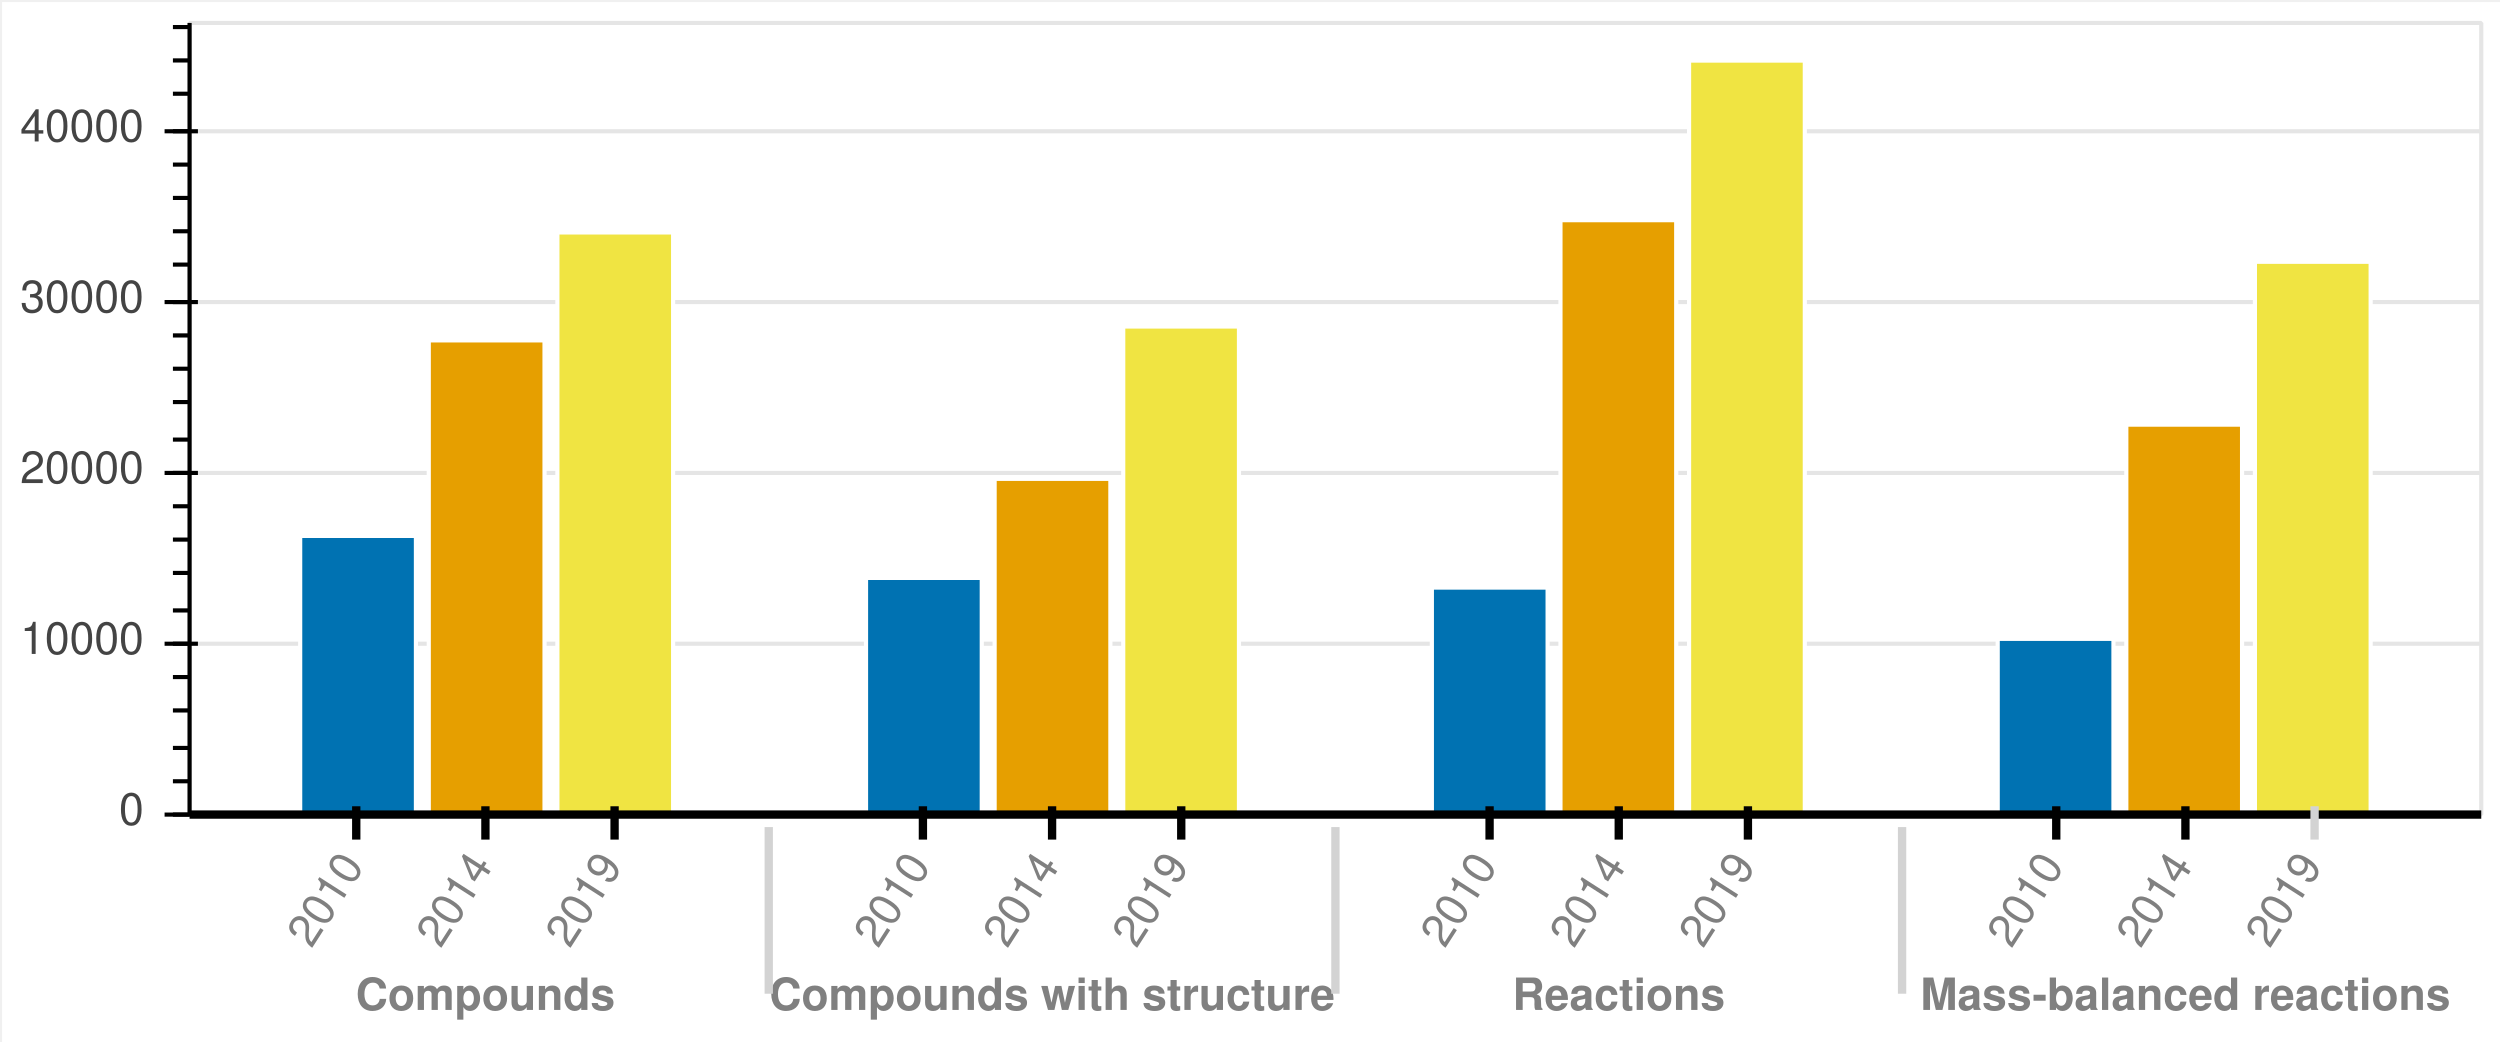
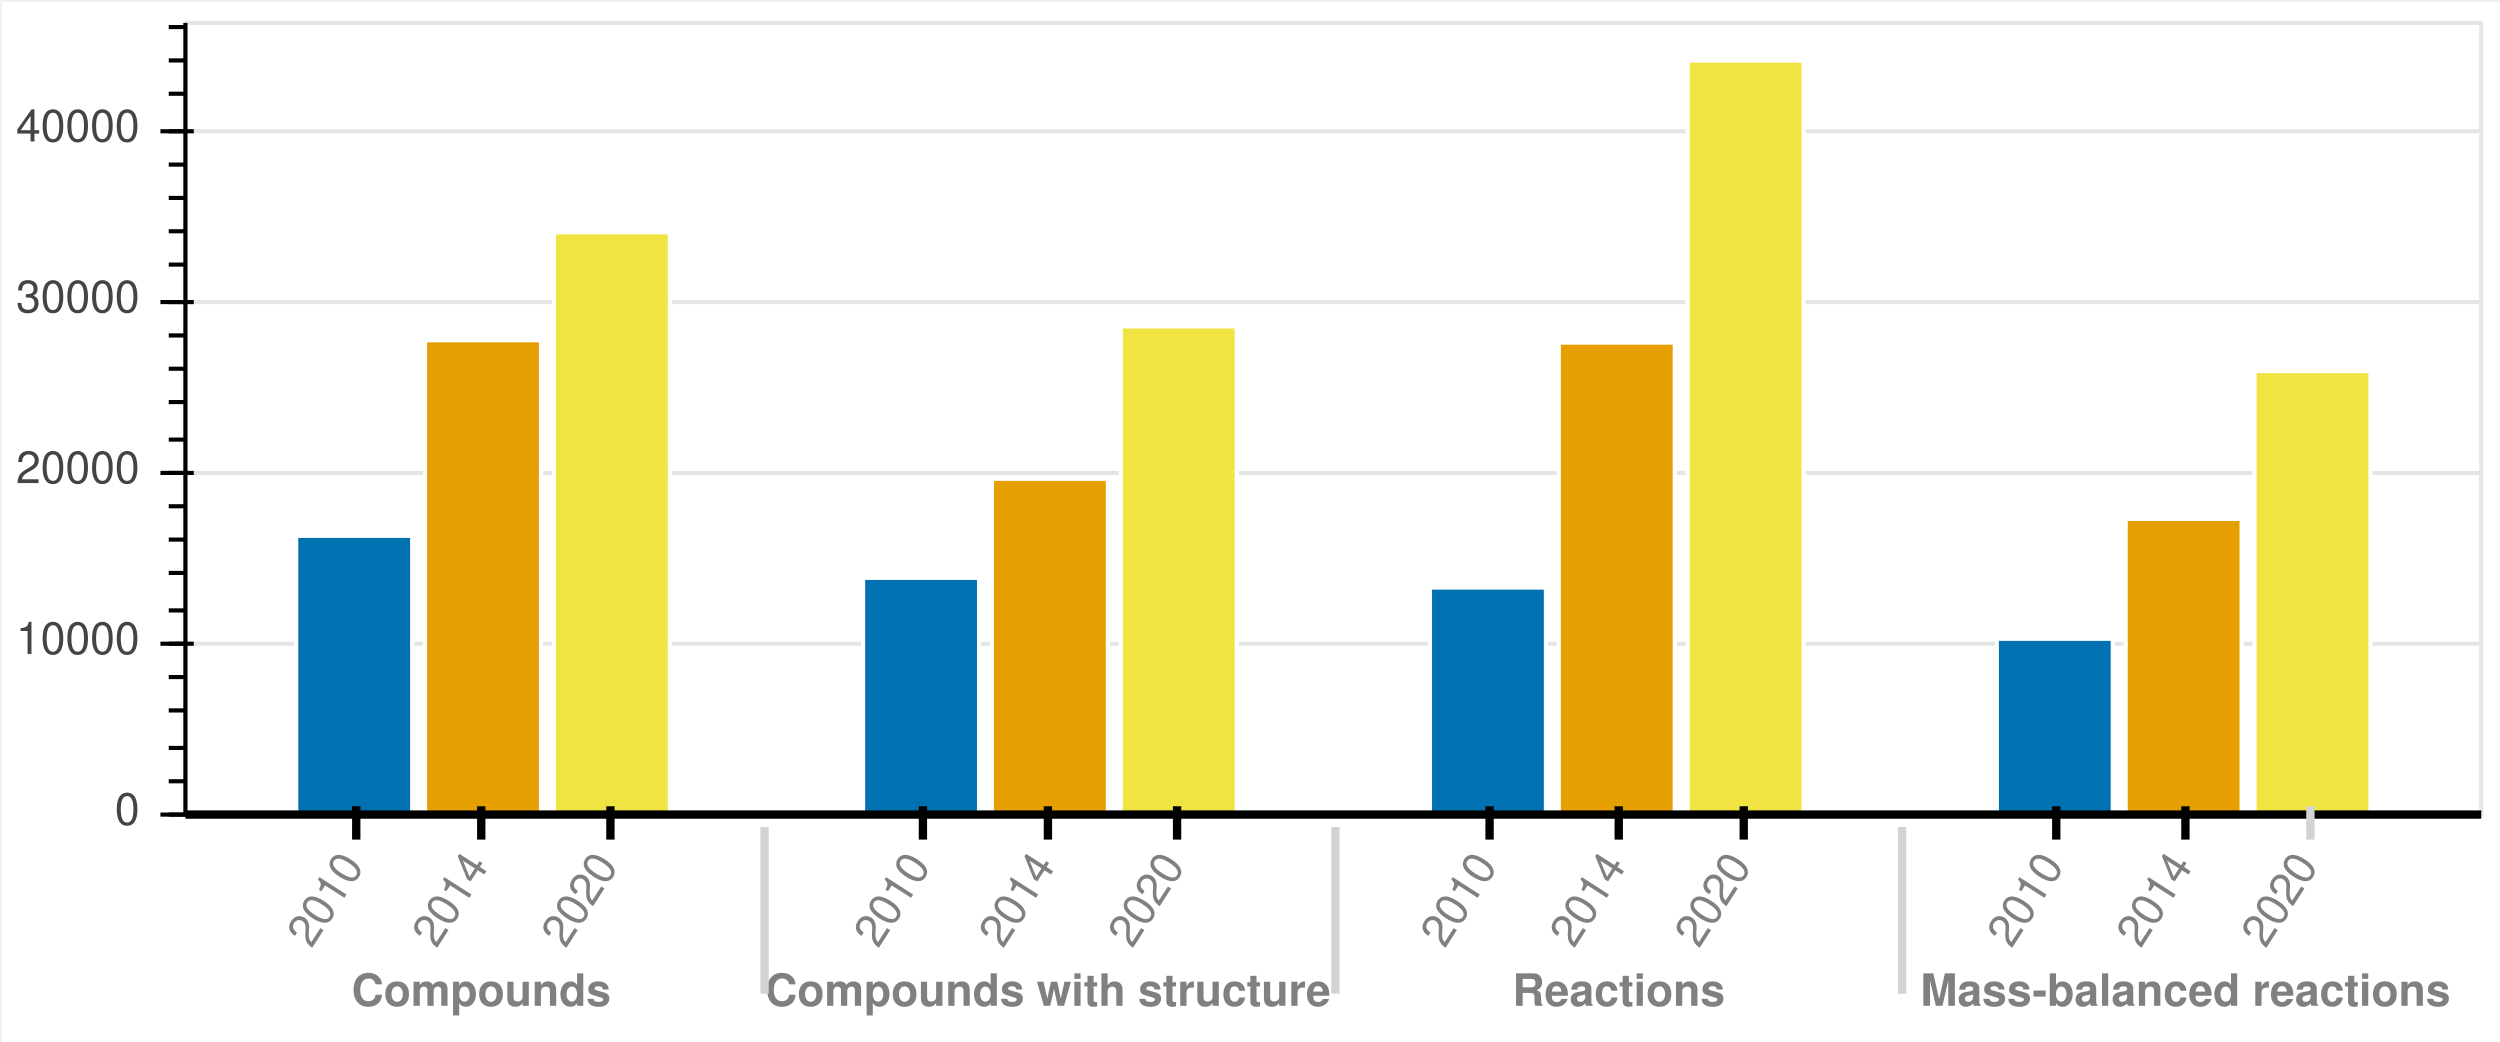
<svg xmlns="http://www.w3.org/2000/svg" version="1.1" width="600" height="250" style="width: 600px; height: 250px;">
  <defs>
-     <clipPath id="TEbctsKCoUQe">
-       <path fill="none" stroke="none" d=" M 45 5 L 595 5 L 595 195 L 45 195 L 45 5 Z" />
+     <clipPath id="lcoWHHtOFInU">
+       <path fill="none" stroke="none" d=" M 44 5 L 595 5 L 595 195 L 44 195 L 44 5 Z" />
    </clipPath>
-     <clipPath id="WibqmFHeWomR">
-       <path fill="none" stroke="none" d=" M 45 5 L 595 5 L 595 195 L 45 195 L 45 5 Z" />
+     <clipPath id="kRiqZhqkDnzp">
+       <path fill="none" stroke="none" d=" M 44 5 L 595 5 L 595 195 L 44 195 L 44 5 Z" />
    </clipPath>
-     <clipPath id="EgQbxJHkvUkV">
-       <path fill="none" stroke="none" d=" M 45 5 L 595 5 L 595 195 L 45 195 L 45 5 Z" />
+     <clipPath id="cQqdzFiLgSXX">
+       <path fill="none" stroke="none" d=" M 44 5 L 595 5 L 595 195 L 44 195 L 44 5 Z" />
    </clipPath>
  </defs>
  <g>
    <g transform="scale(1,1) translate(0.5,0.5)">
      <rect fill="#FFFFFF" stroke="none" x="0" y="0" width="600" height="250" />
      <g>
-         <rect fill="none" stroke="#e5e5e5" x="45" y="5" width="550" height="190" stroke-linejoin="bevel" stroke-miterlimit="10" />
+         <rect fill="none" stroke="#e5e5e5" x="44" y="5" width="551" height="190" stroke-linejoin="bevel" stroke-miterlimit="10" />
      </g>
-       <g clip-path="url(#TEbctsKCoUQe)">
+       <g clip-path="url(#lcoWHHtOFInU)">
        <g>
          <g />
        </g>
      </g>
-       <g clip-path="url(#WibqmFHeWomR)">
+       <g clip-path="url(#kRiqZhqkDnzp)">
        <g>
          <g>
-             <path fill="none" stroke="#e5e5e5" paint-order="fill stroke markers" d=" M 45 154 L 595 154" stroke-linejoin="bevel" stroke-miterlimit="10" />
-             <path fill="none" stroke="#e5e5e5" paint-order="fill stroke markers" d=" M 45 113 L 595 113" stroke-linejoin="bevel" stroke-miterlimit="10" />
-             <path fill="none" stroke="#e5e5e5" paint-order="fill stroke markers" d=" M 45 72 L 595 72" stroke-linejoin="bevel" stroke-miterlimit="10" />
-             <path fill="none" stroke="#e5e5e5" paint-order="fill stroke markers" d=" M 45 31 L 595 31" stroke-linejoin="bevel" stroke-miterlimit="10" />
+             <path fill="none" stroke="#e5e5e5" paint-order="fill stroke markers" d=" M 44 154 L 595 154" stroke-linejoin="bevel" stroke-miterlimit="10" />
+             <path fill="none" stroke="#e5e5e5" paint-order="fill stroke markers" d=" M 44 113 L 595 113" stroke-linejoin="bevel" stroke-miterlimit="10" />
+             <path fill="none" stroke="#e5e5e5" paint-order="fill stroke markers" d=" M 44 72 L 595 72" stroke-linejoin="bevel" stroke-miterlimit="10" />
+             <path fill="none" stroke="#e5e5e5" paint-order="fill stroke markers" d=" M 44 31 L 595 31" stroke-linejoin="bevel" stroke-miterlimit="10" />
          </g>
        </g>
      </g>
-       <g clip-path="url(#EgQbxJHkvUkV)">
+       <g clip-path="url(#cQqdzFiLgSXX)">
        <g>
          <g>
            <path fill="none" stroke="none" />
-             <path fill="#0072B2" stroke="none" paint-order="stroke fill markers" d=" M 71.543 128.115 L 99.321 128.115 L 99.321 195 L 71.543 195 L 71.543 128.115 Z" />
-             <path fill="none" stroke="white" paint-order="fill stroke markers" d=" M 71.543 128.115 L 99.321 128.115 L 99.321 195 L 71.543 195 L 71.543 128.115 Z" stroke-linejoin="bevel" stroke-miterlimit="10" />
-             <path fill="#E69F00" stroke="none" paint-order="stroke fill markers" d=" M 102.407 81.187 L 130.185 81.187 L 130.185 195 L 102.407 195 L 102.407 81.187 Z" />
-             <path fill="none" stroke="white" paint-order="fill stroke markers" d=" M 102.407 81.187 L 130.185 81.187 L 130.185 195 L 102.407 195 L 102.407 81.187 Z" stroke-linejoin="bevel" stroke-miterlimit="10" />
-             <path fill="#F0E442" stroke="none" paint-order="stroke fill markers" d=" M 133.272 55.292 L 161.049 55.292 L 161.049 195 L 133.272 195 L 133.272 55.292 Z" />
-             <path fill="none" stroke="white" paint-order="fill stroke markers" d=" M 133.272 55.292 L 161.049 55.292 L 161.049 195 L 133.272 195 L 133.272 55.292 Z" stroke-linejoin="bevel" stroke-miterlimit="10" />
-             <path fill="#0072B2" stroke="none" paint-order="stroke fill markers" d=" M 207.346 138.2 L 235.123 138.2 L 235.123 195 L 207.346 195 L 207.346 138.2 Z" />
-             <path fill="none" stroke="white" paint-order="fill stroke markers" d=" M 207.346 138.2 L 235.123 138.2 L 235.123 195 L 207.346 195 L 207.346 138.2 Z" stroke-linejoin="bevel" stroke-miterlimit="10" />
-             <path fill="#E69F00" stroke="none" paint-order="stroke fill markers" d=" M 238.21 114.43 L 265.988 114.43 L 265.988 195 L 238.21 195 L 238.21 114.43 Z" />
-             <path fill="none" stroke="white" paint-order="fill stroke markers" d=" M 238.21 114.43 L 265.988 114.43 L 265.988 195 L 238.21 195 L 238.21 114.43 Z" stroke-linejoin="bevel" stroke-miterlimit="10" />
-             <path fill="#F0E442" stroke="none" paint-order="stroke fill markers" d=" M 269.074 77.862 L 296.852 77.862 L 296.852 195 L 269.074 195 L 269.074 77.862 Z" />
-             <path fill="none" stroke="white" paint-order="fill stroke markers" d=" M 269.074 77.862 L 296.852 77.862 L 296.852 195 L 269.074 195 L 269.074 77.862 Z" stroke-linejoin="bevel" stroke-miterlimit="10" />
-             <path fill="#0072B2" stroke="none" paint-order="stroke fill markers" d=" M 343.148 140.518 L 370.926 140.518 L 370.926 195 L 343.148 195 L 343.148 140.518 Z" />
-             <path fill="none" stroke="white" paint-order="fill stroke markers" d=" M 343.148 140.518 L 370.926 140.518 L 370.926 195 L 343.148 195 L 343.148 140.518 Z" stroke-linejoin="bevel" stroke-miterlimit="10" />
-             <path fill="#E69F00" stroke="none" paint-order="stroke fill markers" d=" M 374.012 52.346 L 401.79 52.346 L 401.79 195 L 374.012 195 L 374.012 52.346 Z" />
-             <path fill="none" stroke="white" paint-order="fill stroke markers" d=" M 374.012 52.346 L 401.79 52.346 L 401.79 195 L 374.012 195 L 374.012 52.346 Z" stroke-linejoin="bevel" stroke-miterlimit="10" />
-             <path fill="#F0E442" stroke="none" paint-order="stroke fill markers" d=" M 404.877 14.048 L 432.654 14.048 L 432.654 195 L 404.877 195 L 404.877 14.048 Z" />
-             <path fill="none" stroke="white" paint-order="fill stroke markers" d=" M 404.877 14.048 L 432.654 14.048 L 432.654 195 L 404.877 195 L 404.877 14.048 Z" stroke-linejoin="bevel" stroke-miterlimit="10" />
-             <path fill="#0072B2" stroke="none" paint-order="stroke fill markers" d=" M 478.951 152.823 L 506.728 152.823 L 506.728 195 L 478.951 195 L 478.951 152.823 Z" />
-             <path fill="none" stroke="white" paint-order="fill stroke markers" d=" M 478.951 152.823 L 506.728 152.823 L 506.728 195 L 478.951 195 L 478.951 152.823 Z" stroke-linejoin="bevel" stroke-miterlimit="10" />
-             <path fill="#E69F00" stroke="none" paint-order="stroke fill markers" d=" M 509.815 101.411 L 537.593 101.411 L 537.593 195 L 509.815 195 L 509.815 101.411 Z" />
-             <path fill="none" stroke="white" paint-order="fill stroke markers" d=" M 509.815 101.411 L 537.593 101.411 L 537.593 195 L 509.815 195 L 509.815 101.411 Z" stroke-linejoin="bevel" stroke-miterlimit="10" />
-             <path fill="#F0E442" stroke="none" paint-order="stroke fill markers" d=" M 540.679 62.336 L 568.457 62.336 L 568.457 195 L 540.679 195 L 540.679 62.336 Z" />
-             <path fill="none" stroke="white" paint-order="fill stroke markers" d=" M 540.679 62.336 L 568.457 62.336 L 568.457 195 L 540.679 195 L 540.679 62.336 Z" stroke-linejoin="bevel" stroke-miterlimit="10" />
+             <path fill="#0072B2" stroke="none" paint-order="stroke fill markers" d=" M 70.591 128.099 L 98.42 128.099 L 98.42 195 L 70.591 195 L 70.591 128.099 Z" />
+             <path fill="none" stroke="white" paint-order="fill stroke markers" d=" M 70.591 128.099 L 98.42 128.099 L 98.42 195 L 70.591 195 L 70.591 128.099 Z" stroke-linejoin="bevel" stroke-miterlimit="10" />
+             <path fill="#E69F00" stroke="none" paint-order="stroke fill markers" d=" M 101.512 81.159 L 129.34 81.159 L 129.34 195 L 101.512 195 L 101.512 81.159 Z" />
+             <path fill="none" stroke="white" paint-order="fill stroke markers" d=" M 101.512 81.159 L 129.34 81.159 L 129.34 195 L 101.512 195 L 101.512 81.159 Z" stroke-linejoin="bevel" stroke-miterlimit="10" />
+             <path fill="#F0E442" stroke="none" paint-order="stroke fill markers" d=" M 132.432 55.257 L 160.26 55.257 L 160.26 195 L 132.432 195 L 132.432 55.257 Z" />
+             <path fill="none" stroke="white" paint-order="fill stroke markers" d=" M 132.432 55.257 L 160.26 55.257 L 160.26 195 L 132.432 195 L 132.432 55.257 Z" stroke-linejoin="bevel" stroke-miterlimit="10" />
+             <path fill="#0072B2" stroke="none" paint-order="stroke fill markers" d=" M 206.641 138.186 L 234.469 138.186 L 234.469 195 L 206.641 195 L 206.641 138.186 Z" />
+             <path fill="none" stroke="white" paint-order="fill stroke markers" d=" M 206.641 138.186 L 234.469 138.186 L 234.469 195 L 206.641 195 L 206.641 138.186 Z" stroke-linejoin="bevel" stroke-miterlimit="10" />
+             <path fill="#E69F00" stroke="none" paint-order="stroke fill markers" d=" M 237.561 114.41 L 265.389 114.41 L 265.389 195 L 237.561 195 L 237.561 114.41 Z" />
+             <path fill="none" stroke="white" paint-order="fill stroke markers" d=" M 237.561 114.41 L 265.389 114.41 L 265.389 195 L 237.561 195 L 237.561 114.41 Z" stroke-linejoin="bevel" stroke-miterlimit="10" />
+             <path fill="#F0E442" stroke="none" paint-order="stroke fill markers" d=" M 268.481 77.833 L 296.31 77.833 L 296.31 195 L 268.481 195 L 268.481 77.833 Z" />
+             <path fill="none" stroke="white" paint-order="fill stroke markers" d=" M 268.481 77.833 L 296.31 77.833 L 296.31 195 L 268.481 195 L 268.481 77.833 Z" stroke-linejoin="bevel" stroke-miterlimit="10" />
+             <path fill="#0072B2" stroke="none" paint-order="stroke fill markers" d=" M 342.69 140.505 L 370.519 140.505 L 370.519 195 L 342.69 195 L 342.69 140.505 Z" />
+             <path fill="none" stroke="white" paint-order="fill stroke markers" d=" M 342.69 140.505 L 370.519 140.505 L 370.519 195 L 342.69 195 L 342.69 140.505 Z" stroke-linejoin="bevel" stroke-miterlimit="10" />
+             <path fill="#E69F00" stroke="none" paint-order="stroke fill markers" d=" M 373.611 81.718 L 401.439 81.718 L 401.439 195 L 373.611 195 L 373.611 81.718 Z" />
+             <path fill="none" stroke="white" paint-order="fill stroke markers" d=" M 373.611 81.718 L 401.439 81.718 L 401.439 195 L 373.611 195 L 373.611 81.718 Z" stroke-linejoin="bevel" stroke-miterlimit="10" />
+             <path fill="#F0E442" stroke="none" paint-order="stroke fill markers" d=" M 404.531 14.048 L 432.359 14.048 L 432.359 195 L 404.531 195 L 404.531 14.048 Z" />
+             <path fill="none" stroke="white" paint-order="fill stroke markers" d=" M 404.531 14.048 L 432.359 14.048 L 432.359 195 L 404.531 195 L 404.531 14.048 Z" stroke-linejoin="bevel" stroke-miterlimit="10" />
+             <path fill="#0072B2" stroke="none" paint-order="stroke fill markers" d=" M 478.74 152.812 L 506.568 152.812 L 506.568 195 L 478.74 195 L 478.74 152.812 Z" />
+             <path fill="none" stroke="white" paint-order="fill stroke markers" d=" M 478.74 152.812 L 506.568 152.812 L 506.568 195 L 478.74 195 L 478.74 152.812 Z" stroke-linejoin="bevel" stroke-miterlimit="10" />
+             <path fill="#E69F00" stroke="none" paint-order="stroke fill markers" d=" M 509.66 124.033 L 537.488 124.033 L 537.488 195 L 509.66 195 L 509.66 124.033 Z" />
+             <path fill="none" stroke="white" paint-order="fill stroke markers" d=" M 509.66 124.033 L 537.488 124.033 L 537.488 195 L 509.66 195 L 509.66 124.033 Z" stroke-linejoin="bevel" stroke-miterlimit="10" />
+             <path fill="#F0E442" stroke="none" paint-order="stroke fill markers" d=" M 540.58 88.558 L 568.409 88.558 L 568.409 195 L 540.58 195 L 540.58 88.558 Z" />
+             <path fill="none" stroke="white" paint-order="fill stroke markers" d=" M 540.58 88.558 L 568.409 88.558 L 568.409 195 L 540.58 195 L 540.58 88.558 Z" stroke-linejoin="bevel" stroke-miterlimit="10" />
          </g>
        </g>
      </g>
      <g>
        <g fill="grey" stroke="lightgrey" stroke-linejoin="bevel" stroke-miterlimit="10" stroke-width="2">
-           <path fill="none" stroke="black" paint-order="fill stroke markers" d=" M 45 195 L 595 195" stroke-linejoin="bevel" stroke-miterlimit="10" />
+           <path fill="none" stroke="black" paint-order="fill stroke markers" d=" M 44 195 L 595 195" stroke-linejoin="bevel" stroke-miterlimit="10" />
          <path fill="none" stroke="black" paint-order="fill stroke markers" d=" M 85 201 L 85 193" stroke-linejoin="bevel" stroke-miterlimit="10" />
-           <path fill="none" stroke="black" paint-order="fill stroke markers" d=" M 116 201 L 116 193" stroke-linejoin="bevel" stroke-miterlimit="10" />
-           <path fill="none" stroke="black" paint-order="fill stroke markers" d=" M 147 201 L 147 193" stroke-linejoin="bevel" stroke-miterlimit="10" />
+           <path fill="none" stroke="black" paint-order="fill stroke markers" d=" M 115 201 L 115 193" stroke-linejoin="bevel" stroke-miterlimit="10" />
+           <path fill="none" stroke="black" paint-order="fill stroke markers" d=" M 146 201 L 146 193" stroke-linejoin="bevel" stroke-miterlimit="10" />
          <path fill="none" stroke="black" paint-order="fill stroke markers" d=" M 221 201 L 221 193" stroke-linejoin="bevel" stroke-miterlimit="10" />
-           <path fill="none" stroke="black" paint-order="fill stroke markers" d=" M 252 201 L 252 193" stroke-linejoin="bevel" stroke-miterlimit="10" />
-           <path fill="none" stroke="black" paint-order="fill stroke markers" d=" M 283 201 L 283 193" stroke-linejoin="bevel" stroke-miterlimit="10" />
+           <path fill="none" stroke="black" paint-order="fill stroke markers" d=" M 251 201 L 251 193" stroke-linejoin="bevel" stroke-miterlimit="10" />
+           <path fill="none" stroke="black" paint-order="fill stroke markers" d=" M 282 201 L 282 193" stroke-linejoin="bevel" stroke-miterlimit="10" />
          <path fill="none" stroke="black" paint-order="fill stroke markers" d=" M 357 201 L 357 193" stroke-linejoin="bevel" stroke-miterlimit="10" />
          <path fill="none" stroke="black" paint-order="fill stroke markers" d=" M 388 201 L 388 193" stroke-linejoin="bevel" stroke-miterlimit="10" />
-           <path fill="none" stroke="black" paint-order="fill stroke markers" d=" M 419 201 L 419 193" stroke-linejoin="bevel" stroke-miterlimit="10" />
+           <path fill="none" stroke="black" paint-order="fill stroke markers" d=" M 418 201 L 418 193" stroke-linejoin="bevel" stroke-miterlimit="10" />
          <path fill="none" stroke="black" paint-order="fill stroke markers" d=" M 493 201 L 493 193" stroke-linejoin="bevel" stroke-miterlimit="10" />
          <path fill="none" stroke="black" paint-order="fill stroke markers" d=" M 524 201 L 524 193" stroke-linejoin="bevel" stroke-miterlimit="10" />
-           <path fill="" stroke="" paint-order="fill stroke markers" d=" M 555 201 L 555 193" stroke-linejoin="bevel" stroke-miterlimit="10" />
+           <path fill="" stroke="" paint-order="fill stroke markers" d=" M 554 201 L 554 193" stroke-linejoin="bevel" stroke-miterlimit="10" />
          <g transform="translate(85,206) rotate(-57.29578,0,0)">
            <text fill="" stroke="none" font-family="helvetica" font-size="8pt" font-style="normal" font-weight="normal" text-decoration="normal" x="0" y="0" text-anchor="end" dominant-baseline="central">2010</text>
-             <g transform="rotate(57.29578,0,0) translate(-85,-206) translate(116,206) rotate(-57.29578,0,0)">
+             <g transform="rotate(57.29578,0,0) translate(-85,-206) translate(115,206) rotate(-57.29578,0,0)">
              <text fill="" stroke="none" font-family="helvetica" font-size="8pt" font-style="normal" font-weight="normal" text-decoration="normal" x="0" y="0" text-anchor="end" dominant-baseline="central">2014</text>
-               <g transform="rotate(57.29578,0,0) translate(-116,-206) translate(147,206) rotate(-57.29578,0,0)">
-                 <text fill="" stroke="none" font-family="helvetica" font-size="8pt" font-style="normal" font-weight="normal" text-decoration="normal" x="0" y="0" text-anchor="end" dominant-baseline="central">2019</text>
-                 <g transform="rotate(57.29578,0,0) translate(-147,-206) translate(221,206) rotate(-57.29578,0,0)">
+               <g transform="rotate(57.29578,0,0) translate(-115,-206) translate(146,206) rotate(-57.29578,0,0)">
+                 <text fill="" stroke="none" font-family="helvetica" font-size="8pt" font-style="normal" font-weight="normal" text-decoration="normal" x="0" y="0" text-anchor="end" dominant-baseline="central">2020</text>
+                 <g transform="rotate(57.29578,0,0) translate(-146,-206) translate(221,206) rotate(-57.29578,0,0)">
                  <text fill="" stroke="none" font-family="helvetica" font-size="8pt" font-style="normal" font-weight="normal" text-decoration="normal" x="0" y="0" text-anchor="end" dominant-baseline="central">2010</text>
-                   <g transform="rotate(57.29578,0,0) translate(-221,-206) translate(252,206) rotate(-57.29578,0,0)">
+                   <g transform="rotate(57.29578,0,0) translate(-221,-206) translate(251,206) rotate(-57.29578,0,0)">
                    <text fill="" stroke="none" font-family="helvetica" font-size="8pt" font-style="normal" font-weight="normal" text-decoration="normal" x="0" y="0" text-anchor="end" dominant-baseline="central">2014</text>
-                     <g transform="rotate(57.29578,0,0) translate(-252,-206) translate(283,206) rotate(-57.29578,0,0)">
-                       <text fill="" stroke="none" font-family="helvetica" font-size="8pt" font-style="normal" font-weight="normal" text-decoration="normal" x="0" y="0" text-anchor="end" dominant-baseline="central">2019</text>
-                       <g transform="rotate(57.29578,0,0) translate(-283,-206) translate(357,206) rotate(-57.29578,0,0)">
+                     <g transform="rotate(57.29578,0,0) translate(-251,-206) translate(282,206) rotate(-57.29578,0,0)">
+                       <text fill="" stroke="none" font-family="helvetica" font-size="8pt" font-style="normal" font-weight="normal" text-decoration="normal" x="0" y="0" text-anchor="end" dominant-baseline="central">2020</text>
+                       <g transform="rotate(57.29578,0,0) translate(-282,-206) translate(357,206) rotate(-57.29578,0,0)">
                        <text fill="" stroke="none" font-family="helvetica" font-size="8pt" font-style="normal" font-weight="normal" text-decoration="normal" x="0" y="0" text-anchor="end" dominant-baseline="central">2010</text>
                        <g transform="rotate(57.29578,0,0) translate(-357,-206) translate(388,206) rotate(-57.29578,0,0)">
                          <text fill="" stroke="none" font-family="helvetica" font-size="8pt" font-style="normal" font-weight="normal" text-decoration="normal" x="0" y="0" text-anchor="end" dominant-baseline="central">2014</text>
-                           <g transform="rotate(57.29578,0,0) translate(-388,-206) translate(419,206) rotate(-57.29578,0,0)">
-                             <text fill="" stroke="none" font-family="helvetica" font-size="8pt" font-style="normal" font-weight="normal" text-decoration="normal" x="0" y="0" text-anchor="end" dominant-baseline="central">2019</text>
-                             <g transform="rotate(57.29578,0,0) translate(-419,-206) translate(493,206) rotate(-57.29578,0,0)">
+                           <g transform="rotate(57.29578,0,0) translate(-388,-206) translate(418,206) rotate(-57.29578,0,0)">
+                             <text fill="" stroke="none" font-family="helvetica" font-size="8pt" font-style="normal" font-weight="normal" text-decoration="normal" x="0" y="0" text-anchor="end" dominant-baseline="central">2020</text>
+                             <g transform="rotate(57.29578,0,0) translate(-418,-206) translate(493,206) rotate(-57.29578,0,0)">
                              <text fill="" stroke="none" font-family="helvetica" font-size="8pt" font-style="normal" font-weight="normal" text-decoration="normal" x="0" y="0" text-anchor="end" dominant-baseline="central">2010</text>
                              <g transform="rotate(57.29578,0,0) translate(-493,-206) translate(524,206) rotate(-57.29578,0,0)">
                                <text fill="" stroke="none" font-family="helvetica" font-size="8pt" font-style="normal" font-weight="normal" text-decoration="normal" x="0" y="0" text-anchor="end" dominant-baseline="central">2014</text>
-                                 <g transform="rotate(57.29578,0,0) translate(-524,-206) translate(555,206) rotate(-57.29578,0,0)">
-                                   <text fill="" stroke="none" font-family="helvetica" font-size="8pt" font-style="normal" font-weight="normal" text-decoration="normal" x="0" y="0" text-anchor="end" dominant-baseline="central">2019</text>
-                                   <g transform="rotate(57.29578,0,0) translate(-555,-206) translate(116,237) rotate(0,0,0)">
+                                 <g transform="rotate(57.29578,0,0) translate(-524,-206) translate(554,206) rotate(-57.29578,0,0)">
+                                   <text fill="" stroke="none" font-family="helvetica" font-size="8pt" font-style="normal" font-weight="normal" text-decoration="normal" x="0" y="0" text-anchor="end" dominant-baseline="central">2020</text>
+                                   <g transform="rotate(57.29578,0,0) translate(-554,-206) translate(115,236) rotate(0,0,0)">
                                    <text fill="" stroke="none" font-family="helvetica" font-size="8pt" font-style="normal" font-weight="bold" text-decoration="normal" x="0" y="0" text-anchor="middle" dominant-baseline="hanging">Compounds</text>
-                                     <g transform="rotate(0,0,0) translate(-116,-237) translate(252,237) rotate(0,0,0)">
+                                     <g transform="rotate(0,0,0) translate(-115,-236) translate(251,236) rotate(0,0,0)">
                                      <text fill="" stroke="none" font-family="helvetica" font-size="8pt" font-style="normal" font-weight="bold" text-decoration="normal" x="0" y="0" text-anchor="middle" dominant-baseline="hanging">Compounds with structure</text>
-                                       <g transform="rotate(0,0,0) translate(-252,-237) translate(388,237) rotate(0,0,0)">
+                                       <g transform="rotate(0,0,0) translate(-251,-236) translate(388,236) rotate(0,0,0)">
                                        <text fill="" stroke="none" font-family="helvetica" font-size="8pt" font-style="normal" font-weight="bold" text-decoration="normal" x="0" y="0" text-anchor="middle" dominant-baseline="hanging">Reactions</text>
-                                         <g transform="rotate(0,0,0) translate(-388,-237) translate(524,237) rotate(0,0,0)">
+                                         <g transform="rotate(0,0,0) translate(-388,-236) translate(524,236) rotate(0,0,0)">
                                          <text fill="" stroke="none" font-family="helvetica" font-size="8pt" font-style="normal" font-weight="bold" text-decoration="normal" x="0" y="0" text-anchor="middle" dominant-baseline="hanging">Mass-balanced reactions</text>
-                                           <g transform="rotate(0,0,0) translate(-524,-237)">
-                                             <path fill="none" stroke="" paint-order="fill stroke markers" d=" M 184 238 L 184 198" />
+                                           <g transform="rotate(0,0,0) translate(-524,-236)">
+                                             <path fill="none" stroke="" paint-order="fill stroke markers" d=" M 183 238 L 183 198" />
                                            <path fill="none" stroke="" paint-order="fill stroke markers" d=" M 320 238 L 320 198" />
                                            <path fill="none" stroke="" paint-order="fill stroke markers" d=" M 456 238 L 456 198" />
                                          </g>
                                        </g>
                                      </g>
                                    </g>
                                  </g>
                                </g>
                              </g>
                            </g>
                          </g>
                        </g>
                      </g>
                    </g>
                  </g>
                </g>
              </g>
            </g>
          </g>
        </g>
      </g>
      <g>
        <g fill="#444444">
-           <path fill="none" stroke="black" paint-order="fill stroke markers" d=" M 45 195 L 45 5" stroke-linejoin="bevel" stroke-miterlimit="10" />
-           <path fill="none" stroke="black" paint-order="fill stroke markers" d=" M 39 195 L 47 195" stroke-linejoin="bevel" stroke-miterlimit="10" />
-           <path fill="none" stroke="black" paint-order="fill stroke markers" d=" M 39 154 L 47 154" stroke-linejoin="bevel" stroke-miterlimit="10" />
-           <path fill="none" stroke="black" paint-order="fill stroke markers" d=" M 39 113 L 47 113" stroke-linejoin="bevel" stroke-miterlimit="10" />
-           <path fill="none" stroke="black" paint-order="fill stroke markers" d=" M 39 72 L 47 72" stroke-linejoin="bevel" stroke-miterlimit="10" />
-           <path fill="none" stroke="black" paint-order="fill stroke markers" d=" M 39 31 L 47 31" stroke-linejoin="bevel" stroke-miterlimit="10" />
-           <path fill="none" stroke="black" paint-order="fill stroke markers" d=" M 41 195 L 45 195" stroke-linejoin="bevel" stroke-miterlimit="10" />
-           <path fill="none" stroke="black" paint-order="fill stroke markers" d=" M 41 187 L 45 187" stroke-linejoin="bevel" stroke-miterlimit="10" />
-           <path fill="none" stroke="black" paint-order="fill stroke markers" d=" M 41 179 L 45 179" stroke-linejoin="bevel" stroke-miterlimit="10" />
-           <path fill="none" stroke="black" paint-order="fill stroke markers" d=" M 41 170 L 45 170" stroke-linejoin="bevel" stroke-miterlimit="10" />
-           <path fill="none" stroke="black" paint-order="fill stroke markers" d=" M 41 162 L 45 162" stroke-linejoin="bevel" stroke-miterlimit="10" />
-           <path fill="none" stroke="black" paint-order="fill stroke markers" d=" M 41 154 L 45 154" stroke-linejoin="bevel" stroke-miterlimit="10" />
-           <path fill="none" stroke="black" paint-order="fill stroke markers" d=" M 41 146 L 45 146" stroke-linejoin="bevel" stroke-miterlimit="10" />
-           <path fill="none" stroke="black" paint-order="fill stroke markers" d=" M 41 137 L 45 137" stroke-linejoin="bevel" stroke-miterlimit="10" />
-           <path fill="none" stroke="black" paint-order="fill stroke markers" d=" M 41 129 L 45 129" stroke-linejoin="bevel" stroke-miterlimit="10" />
-           <path fill="none" stroke="black" paint-order="fill stroke markers" d=" M 41 121 L 45 121" stroke-linejoin="bevel" stroke-miterlimit="10" />
-           <path fill="none" stroke="black" paint-order="fill stroke markers" d=" M 41 113 L 45 113" stroke-linejoin="bevel" stroke-miterlimit="10" />
-           <path fill="none" stroke="black" paint-order="fill stroke markers" d=" M 41 105 L 45 105" stroke-linejoin="bevel" stroke-miterlimit="10" />
-           <path fill="none" stroke="black" paint-order="fill stroke markers" d=" M 41 96 L 45 96" stroke-linejoin="bevel" stroke-miterlimit="10" />
-           <path fill="none" stroke="black" paint-order="fill stroke markers" d=" M 41 88 L 45 88" stroke-linejoin="bevel" stroke-miterlimit="10" />
-           <path fill="none" stroke="black" paint-order="fill stroke markers" d=" M 41 80 L 45 80" stroke-linejoin="bevel" stroke-miterlimit="10" />
-           <path fill="none" stroke="black" paint-order="fill stroke markers" d=" M 41 72 L 45 72" stroke-linejoin="bevel" stroke-miterlimit="10" />
-           <path fill="none" stroke="black" paint-order="fill stroke markers" d=" M 41 63 L 45 63" stroke-linejoin="bevel" stroke-miterlimit="10" />
-           <path fill="none" stroke="black" paint-order="fill stroke markers" d=" M 41 55 L 45 55" stroke-linejoin="bevel" stroke-miterlimit="10" />
-           <path fill="none" stroke="black" paint-order="fill stroke markers" d=" M 41 47 L 45 47" stroke-linejoin="bevel" stroke-miterlimit="10" />
-           <path fill="none" stroke="black" paint-order="fill stroke markers" d=" M 41 39 L 45 39" stroke-linejoin="bevel" stroke-miterlimit="10" />
-           <path fill="none" stroke="black" paint-order="fill stroke markers" d=" M 41 31 L 45 31" stroke-linejoin="bevel" stroke-miterlimit="10" />
-           <path fill="none" stroke="black" paint-order="fill stroke markers" d=" M 41 22 L 45 22" stroke-linejoin="bevel" stroke-miterlimit="10" />
-           <path fill="none" stroke="black" paint-order="fill stroke markers" d=" M 41 14 L 45 14" stroke-linejoin="bevel" stroke-miterlimit="10" />
-           <path fill="" stroke="black" paint-order="fill stroke markers" d=" M 41 6 L 45 6" stroke-linejoin="bevel" stroke-miterlimit="10" />
-           <g transform="translate(34,195) rotate(0,0,0)">
+           <path fill="none" stroke="black" paint-order="fill stroke markers" d=" M 44 195 L 44 5" stroke-linejoin="bevel" stroke-miterlimit="10" />
+           <path fill="none" stroke="black" paint-order="fill stroke markers" d=" M 38 195 L 46 195" stroke-linejoin="bevel" stroke-miterlimit="10" />
+           <path fill="none" stroke="black" paint-order="fill stroke markers" d=" M 38 154 L 46 154" stroke-linejoin="bevel" stroke-miterlimit="10" />
+           <path fill="none" stroke="black" paint-order="fill stroke markers" d=" M 38 113 L 46 113" stroke-linejoin="bevel" stroke-miterlimit="10" />
+           <path fill="none" stroke="black" paint-order="fill stroke markers" d=" M 38 72 L 46 72" stroke-linejoin="bevel" stroke-miterlimit="10" />
+           <path fill="none" stroke="black" paint-order="fill stroke markers" d=" M 38 31 L 46 31" stroke-linejoin="bevel" stroke-miterlimit="10" />
+           <path fill="none" stroke="black" paint-order="fill stroke markers" d=" M 40 195 L 44 195" stroke-linejoin="bevel" stroke-miterlimit="10" />
+           <path fill="none" stroke="black" paint-order="fill stroke markers" d=" M 40 187 L 44 187" stroke-linejoin="bevel" stroke-miterlimit="10" />
+           <path fill="none" stroke="black" paint-order="fill stroke markers" d=" M 40 179 L 44 179" stroke-linejoin="bevel" stroke-miterlimit="10" />
+           <path fill="none" stroke="black" paint-order="fill stroke markers" d=" M 40 170 L 44 170" stroke-linejoin="bevel" stroke-miterlimit="10" />
+           <path fill="none" stroke="black" paint-order="fill stroke markers" d=" M 40 162 L 44 162" stroke-linejoin="bevel" stroke-miterlimit="10" />
+           <path fill="none" stroke="black" paint-order="fill stroke markers" d=" M 40 154 L 44 154" stroke-linejoin="bevel" stroke-miterlimit="10" />
+           <path fill="none" stroke="black" paint-order="fill stroke markers" d=" M 40 146 L 44 146" stroke-linejoin="bevel" stroke-miterlimit="10" />
+           <path fill="none" stroke="black" paint-order="fill stroke markers" d=" M 40 137 L 44 137" stroke-linejoin="bevel" stroke-miterlimit="10" />
+           <path fill="none" stroke="black" paint-order="fill stroke markers" d=" M 40 129 L 44 129" stroke-linejoin="bevel" stroke-miterlimit="10" />
+           <path fill="none" stroke="black" paint-order="fill stroke markers" d=" M 40 121 L 44 121" stroke-linejoin="bevel" stroke-miterlimit="10" />
+           <path fill="none" stroke="black" paint-order="fill stroke markers" d=" M 40 113 L 44 113" stroke-linejoin="bevel" stroke-miterlimit="10" />
+           <path fill="none" stroke="black" paint-order="fill stroke markers" d=" M 40 105 L 44 105" stroke-linejoin="bevel" stroke-miterlimit="10" />
+           <path fill="none" stroke="black" paint-order="fill stroke markers" d=" M 40 96 L 44 96" stroke-linejoin="bevel" stroke-miterlimit="10" />
+           <path fill="none" stroke="black" paint-order="fill stroke markers" d=" M 40 88 L 44 88" stroke-linejoin="bevel" stroke-miterlimit="10" />
+           <path fill="none" stroke="black" paint-order="fill stroke markers" d=" M 40 80 L 44 80" stroke-linejoin="bevel" stroke-miterlimit="10" />
+           <path fill="none" stroke="black" paint-order="fill stroke markers" d=" M 40 72 L 44 72" stroke-linejoin="bevel" stroke-miterlimit="10" />
+           <path fill="none" stroke="black" paint-order="fill stroke markers" d=" M 40 63 L 44 63" stroke-linejoin="bevel" stroke-miterlimit="10" />
+           <path fill="none" stroke="black" paint-order="fill stroke markers" d=" M 40 55 L 44 55" stroke-linejoin="bevel" stroke-miterlimit="10" />
+           <path fill="none" stroke="black" paint-order="fill stroke markers" d=" M 40 47 L 44 47" stroke-linejoin="bevel" stroke-miterlimit="10" />
+           <path fill="none" stroke="black" paint-order="fill stroke markers" d=" M 40 39 L 44 39" stroke-linejoin="bevel" stroke-miterlimit="10" />
+           <path fill="none" stroke="black" paint-order="fill stroke markers" d=" M 40 31 L 44 31" stroke-linejoin="bevel" stroke-miterlimit="10" />
+           <path fill="none" stroke="black" paint-order="fill stroke markers" d=" M 40 22 L 44 22" stroke-linejoin="bevel" stroke-miterlimit="10" />
+           <path fill="none" stroke="black" paint-order="fill stroke markers" d=" M 40 14 L 44 14" stroke-linejoin="bevel" stroke-miterlimit="10" />
+           <path fill="" stroke="black" paint-order="fill stroke markers" d=" M 40 6 L 44 6" stroke-linejoin="bevel" stroke-miterlimit="10" />
+           <g transform="translate(33,195) rotate(0,0,0)">
            <text fill="" stroke="none" font-family="helvetica" font-size="8pt" font-style="normal" font-weight="normal" text-decoration="normal" x="0" y="0" text-anchor="end" dominant-baseline="central">0</text>
-             <g transform="rotate(0,0,0) translate(-34,-195) translate(34,154) rotate(0,0,0)">
+             <g transform="rotate(0,0,0) translate(-33,-195) translate(33,154) rotate(0,0,0)">
              <text fill="" stroke="none" font-family="helvetica" font-size="8pt" font-style="normal" font-weight="normal" text-decoration="normal" x="0" y="0" text-anchor="end" dominant-baseline="central">10000</text>
-               <g transform="rotate(0,0,0) translate(-34,-154) translate(34,113) rotate(0,0,0)">
+               <g transform="rotate(0,0,0) translate(-33,-154) translate(33,113) rotate(0,0,0)">
                <text fill="" stroke="none" font-family="helvetica" font-size="8pt" font-style="normal" font-weight="normal" text-decoration="normal" x="0" y="0" text-anchor="end" dominant-baseline="central">20000</text>
-                 <g transform="rotate(0,0,0) translate(-34,-113) translate(34,72) rotate(0,0,0)">
+                 <g transform="rotate(0,0,0) translate(-33,-113) translate(33,72) rotate(0,0,0)">
                  <text fill="" stroke="none" font-family="helvetica" font-size="8pt" font-style="normal" font-weight="normal" text-decoration="normal" x="0" y="0" text-anchor="end" dominant-baseline="central">30000</text>
-                   <g transform="rotate(0,0,0) translate(-34,-72) translate(34,31) rotate(0,0,0)">
+                   <g transform="rotate(0,0,0) translate(-33,-72) translate(33,31) rotate(0,0,0)">
                    <text fill="" stroke="none" font-family="helvetica" font-size="8pt" font-style="normal" font-weight="normal" text-decoration="normal" x="0" y="0" text-anchor="end" dominant-baseline="central">40000</text>
-                     <g transform="rotate(0,0,0) translate(-34,-31)" />
+                     <g transform="rotate(0,0,0) translate(-33,-31)" />
                  </g>
                </g>
              </g>
            </g>
          </g>
        </g>
      </g>
    </g>
  </g>
</svg>
